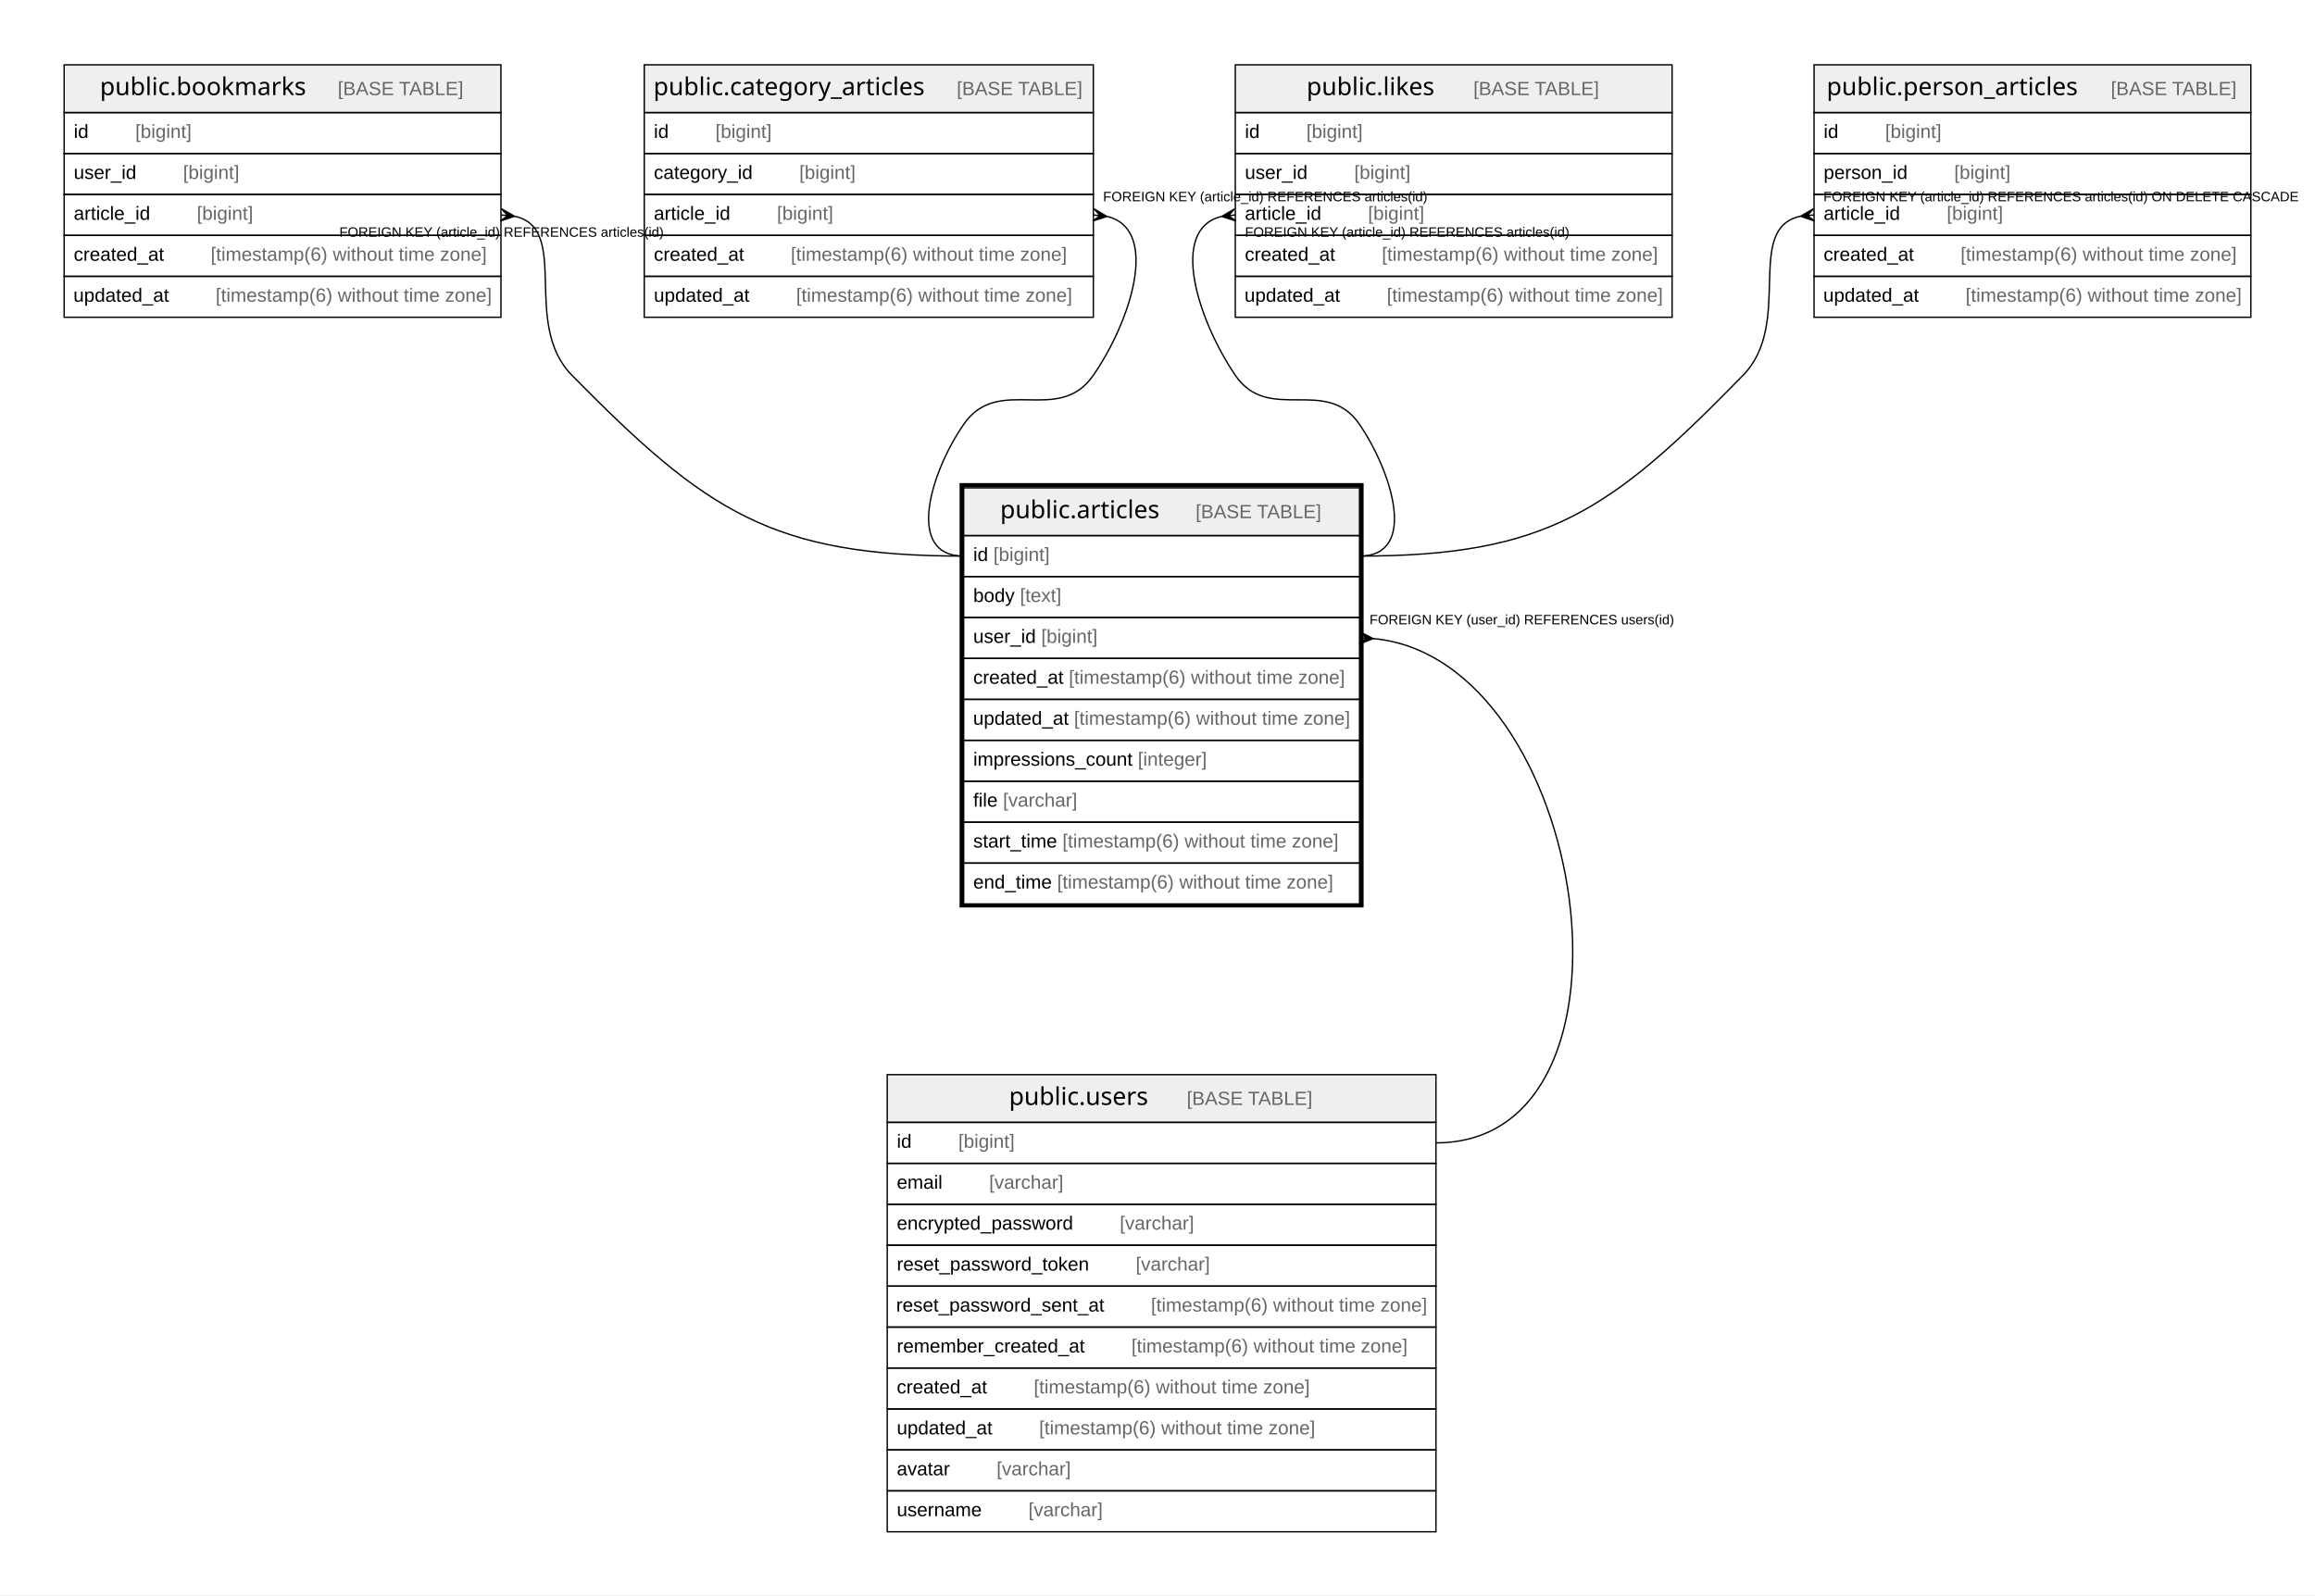
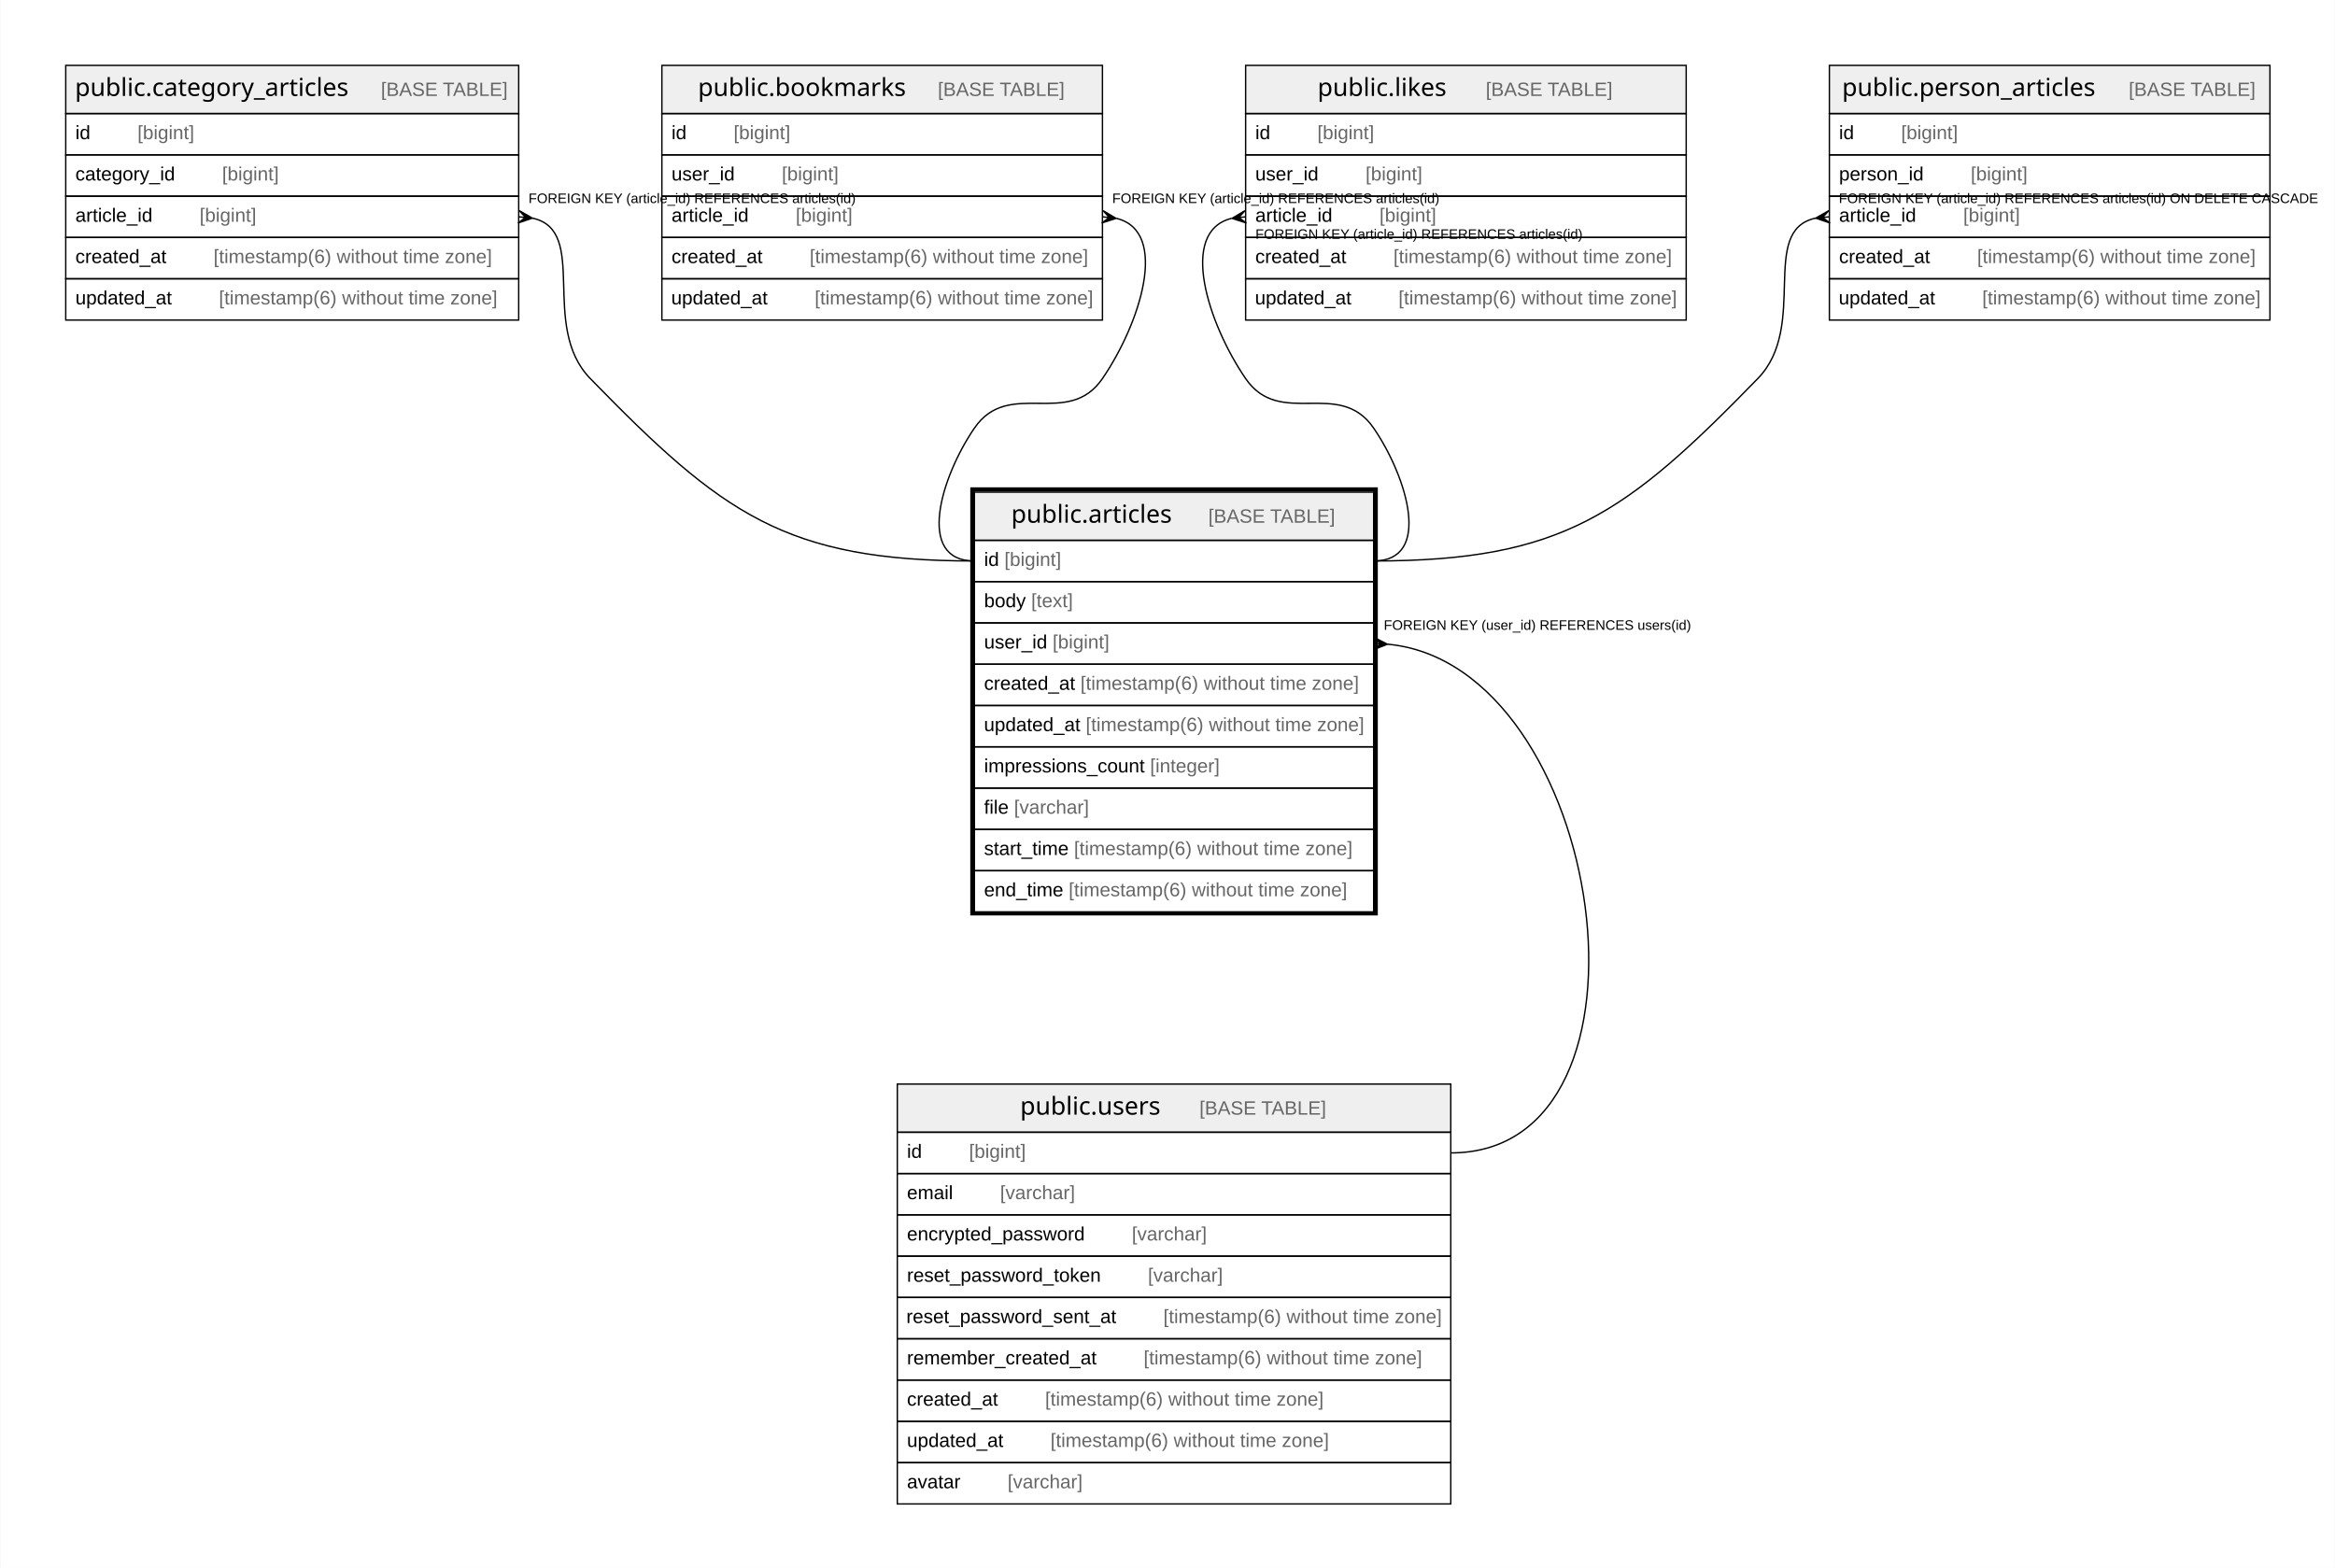
- <svg xmlns="http://www.w3.org/2000/svg" width="1696pt" height="1169pt" viewBox="0.00 0.00 1696.00 1169.00">
-   <g id="graph0" class="graph" transform="scale(1 1) rotate(0) translate(4 1165)">
-     <polygon fill="#ffffff" stroke="transparent" points="-4,4 -4,-1165 1692,-1165 1692,4 -4,4" />
+ <svg xmlns="http://www.w3.org/2000/svg" width="1696pt" height="1139pt" viewBox="0.00 0.00 1695.50 1139.00">
+   <g id="graph0" class="graph" transform="scale(1 1) rotate(0) translate(4 1135)">
+     <polygon fill="#ffffff" stroke="transparent" points="-4,4 -4,-1135 1691.5,-1135 1691.5,4 -4,4" />
    <g id="node1" class="node">
-       <polygon fill="#efefef" stroke="transparent" points="702,-772.5 702,-807.5 992,-807.5 992,-772.5 702,-772.5" />
-       <polygon fill="none" stroke="#000000" points="702,-772.5 702,-807.5 992,-807.5 992,-772.5 702,-772.5" />
-       <text text-anchor="start" x="728.714" y="-785.3" font-family="Arial Bold" font-size="18.00" fill="#000000">public.articles</text>
-       <text text-anchor="start" x="837.718" y="-785.3" font-family="Arial" font-size="14.00" fill="#000000">    </text>
-       <text text-anchor="start" x="871.923" y="-785.3" font-family="Arial" font-size="14.00" fill="#666666">[BASE TABLE]</text>
-       <polygon fill="none" stroke="#000000" points="702,-742.5 702,-772.5 992,-772.5 992,-742.5 702,-742.5" />
-       <text text-anchor="start" x="709" y="-753.9" font-family="Arial" font-size="14.00" fill="#000000">id </text>
-       <text text-anchor="start" x="723.78" y="-753.9" font-family="Arial" font-size="14.00" fill="#666666">[bigint]</text>
-       <polygon fill="none" stroke="#000000" points="702,-712.5 702,-742.5 992,-742.5 992,-712.5 702,-712.5" />
-       <text text-anchor="start" x="709" y="-723.9" font-family="Arial" font-size="14.00" fill="#000000">body </text>
-       <text text-anchor="start" x="743.238" y="-723.9" font-family="Arial" font-size="14.00" fill="#666666">[text]</text>
-       <polygon fill="none" stroke="#000000" points="702,-682.5 702,-712.5 992,-712.5 992,-682.5 702,-682.5" />
-       <text text-anchor="start" x="709" y="-693.9" font-family="Arial" font-size="14.00" fill="#000000">user_id </text>
-       <text text-anchor="start" x="758.788" y="-693.9" font-family="Arial" font-size="14.00" fill="#666666">[bigint]</text>
-       <polygon fill="none" stroke="#000000" points="702,-652.5 702,-682.5 992,-682.5 992,-652.5 702,-652.5" />
-       <text text-anchor="start" x="709" y="-663.9" font-family="Arial" font-size="14.00" fill="#000000">created_at </text>
-       <text text-anchor="start" x="779.028" y="-663.9" font-family="Arial" font-size="14.00" fill="#666666">[timestamp(6) without time zone]</text>
-       <polygon fill="none" stroke="#000000" points="702,-622.5 702,-652.5 992,-652.5 992,-622.5 702,-622.5" />
-       <text text-anchor="start" x="708.912" y="-633.9" font-family="Arial" font-size="14.00" fill="#000000">updated_at </text>
-       <text text-anchor="start" x="782.844" y="-633.9" font-family="Arial" font-size="14.00" fill="#666666">[timestamp(6) without time zone]</text>
-       <polygon fill="none" stroke="#000000" points="702,-592.5 702,-622.5 992,-622.5 992,-592.5 702,-592.5" />
-       <text text-anchor="start" x="709" y="-603.9" font-family="Arial" font-size="14.00" fill="#000000">impressions_count </text>
-       <text text-anchor="start" x="829.576" y="-603.9" font-family="Arial" font-size="14.00" fill="#666666">[integer]</text>
-       <polygon fill="none" stroke="#000000" points="702,-562.5 702,-592.5 992,-592.5 992,-562.5 702,-562.5" />
-       <text text-anchor="start" x="709" y="-573.9" font-family="Arial" font-size="14.00" fill="#000000">file </text>
-       <text text-anchor="start" x="730.777" y="-573.9" font-family="Arial" font-size="14.00" fill="#666666">[varchar]</text>
-       <polygon fill="none" stroke="#000000" points="702,-532.5 702,-562.5 992,-562.5 992,-532.5 702,-532.5" />
-       <text text-anchor="start" x="709" y="-543.9" font-family="Arial" font-size="14.00" fill="#000000">start_time </text>
-       <text text-anchor="start" x="774.338" y="-543.9" font-family="Arial" font-size="14.00" fill="#666666">[timestamp(6) without time zone]</text>
-       <polygon fill="none" stroke="#000000" points="702,-502.5 702,-532.5 992,-532.5 992,-502.5 702,-502.5" />
-       <text text-anchor="start" x="709" y="-513.9" font-family="Arial" font-size="14.00" fill="#000000">end_time </text>
-       <text text-anchor="start" x="770.461" y="-513.9" font-family="Arial" font-size="14.00" fill="#666666">[timestamp(6) without time zone]</text>
-       <polygon fill="none" stroke="#000000" stroke-width="3" points="700.5,-501.5 700.5,-809.5 993.5,-809.5 993.5,-501.5 700.5,-501.5" />
+       <polygon fill="#efefef" stroke="transparent" points="703.5,-742.5 703.5,-777.5 993.5,-777.5 993.5,-742.5 703.5,-742.5" />
+       <polygon fill="none" stroke="#000000" points="703.5,-742.5 703.5,-777.5 993.5,-777.5 993.5,-742.5 703.5,-742.5" />
+       <text text-anchor="start" x="730.214" y="-755.3" font-family="Arial Bold" font-size="18.00" fill="#000000">public.articles</text>
+       <text text-anchor="start" x="839.218" y="-755.3" font-family="Arial" font-size="14.00" fill="#000000">    </text>
+       <text text-anchor="start" x="873.423" y="-755.3" font-family="Arial" font-size="14.00" fill="#666666">[BASE TABLE]</text>
+       <polygon fill="none" stroke="#000000" points="703.5,-712.5 703.5,-742.5 993.5,-742.5 993.5,-712.5 703.5,-712.5" />
+       <text text-anchor="start" x="710.5" y="-723.9" font-family="Arial" font-size="14.00" fill="#000000">id </text>
+       <text text-anchor="start" x="725.28" y="-723.9" font-family="Arial" font-size="14.00" fill="#666666">[bigint]</text>
+       <polygon fill="none" stroke="#000000" points="703.5,-682.5 703.5,-712.5 993.5,-712.5 993.5,-682.5 703.5,-682.5" />
+       <text text-anchor="start" x="710.5" y="-693.9" font-family="Arial" font-size="14.00" fill="#000000">body </text>
+       <text text-anchor="start" x="744.738" y="-693.9" font-family="Arial" font-size="14.00" fill="#666666">[text]</text>
+       <polygon fill="none" stroke="#000000" points="703.5,-652.5 703.5,-682.5 993.5,-682.5 993.5,-652.5 703.5,-652.5" />
+       <text text-anchor="start" x="710.5" y="-663.9" font-family="Arial" font-size="14.00" fill="#000000">user_id </text>
+       <text text-anchor="start" x="760.288" y="-663.9" font-family="Arial" font-size="14.00" fill="#666666">[bigint]</text>
+       <polygon fill="none" stroke="#000000" points="703.5,-622.5 703.5,-652.5 993.5,-652.5 993.5,-622.5 703.5,-622.5" />
+       <text text-anchor="start" x="710.5" y="-633.9" font-family="Arial" font-size="14.00" fill="#000000">created_at </text>
+       <text text-anchor="start" x="780.528" y="-633.9" font-family="Arial" font-size="14.00" fill="#666666">[timestamp(6) without time zone]</text>
+       <polygon fill="none" stroke="#000000" points="703.5,-592.5 703.5,-622.5 993.5,-622.5 993.5,-592.5 703.5,-592.5" />
+       <text text-anchor="start" x="710.412" y="-603.9" font-family="Arial" font-size="14.00" fill="#000000">updated_at </text>
+       <text text-anchor="start" x="784.344" y="-603.9" font-family="Arial" font-size="14.00" fill="#666666">[timestamp(6) without time zone]</text>
+       <polygon fill="none" stroke="#000000" points="703.5,-562.5 703.5,-592.5 993.5,-592.5 993.5,-562.5 703.5,-562.5" />
+       <text text-anchor="start" x="710.5" y="-573.9" font-family="Arial" font-size="14.00" fill="#000000">impressions_count </text>
+       <text text-anchor="start" x="831.076" y="-573.9" font-family="Arial" font-size="14.00" fill="#666666">[integer]</text>
+       <polygon fill="none" stroke="#000000" points="703.5,-532.5 703.5,-562.5 993.5,-562.5 993.5,-532.5 703.5,-532.5" />
+       <text text-anchor="start" x="710.5" y="-543.9" font-family="Arial" font-size="14.00" fill="#000000">file </text>
+       <text text-anchor="start" x="732.277" y="-543.9" font-family="Arial" font-size="14.00" fill="#666666">[varchar]</text>
+       <polygon fill="none" stroke="#000000" points="703.5,-502.5 703.5,-532.5 993.5,-532.5 993.5,-502.5 703.5,-502.5" />
+       <text text-anchor="start" x="710.5" y="-513.9" font-family="Arial" font-size="14.00" fill="#000000">start_time </text>
+       <text text-anchor="start" x="775.838" y="-513.9" font-family="Arial" font-size="14.00" fill="#666666">[timestamp(6) without time zone]</text>
+       <polygon fill="none" stroke="#000000" points="703.5,-472.5 703.5,-502.5 993.5,-502.5 993.5,-472.5 703.5,-472.5" />
+       <text text-anchor="start" x="710.5" y="-483.9" font-family="Arial" font-size="14.00" fill="#000000">end_time </text>
+       <text text-anchor="start" x="771.961" y="-483.9" font-family="Arial" font-size="14.00" fill="#666666">[timestamp(6) without time zone]</text>
+       <polygon fill="none" stroke="#000000" stroke-width="3" points="702,-471.5 702,-779.5 995,-779.5 995,-471.5 702,-471.5" />
    </g>
    <g id="node6" class="node">
-       <polygon fill="#efefef" stroke="transparent" points="646,-342.5 646,-377.5 1048,-377.5 1048,-342.5 646,-342.5" />
-       <polygon fill="none" stroke="#000000" points="646,-342.5 646,-377.5 1048,-377.5 1048,-342.5 646,-342.5" />
-       <text text-anchor="start" x="735.209" y="-355.3" font-family="Arial Bold" font-size="18.00" fill="#000000">public.users</text>
-       <text text-anchor="start" x="831.223" y="-355.3" font-family="Arial" font-size="14.00" fill="#000000">    </text>
-       <text text-anchor="start" x="865.428" y="-355.3" font-family="Arial" font-size="14.00" fill="#666666">[BASE TABLE]</text>
-       <polygon fill="none" stroke="#000000" points="646,-312.5 646,-342.5 1048,-342.5 1048,-312.5 646,-312.5" />
-       <text text-anchor="start" x="653" y="-323.9" font-family="Arial" font-size="14.00" fill="#000000">id    </text>
-       <text text-anchor="start" x="698.094" y="-323.9" font-family="Arial" font-size="14.00" fill="#666666">[bigint]</text>
-       <polygon fill="none" stroke="#000000" points="646,-282.5 646,-312.5 1048,-312.5 1048,-282.5 646,-282.5" />
-       <text text-anchor="start" x="653" y="-293.9" font-family="Arial" font-size="14.00" fill="#000000">email    </text>
-       <text text-anchor="start" x="720.644" y="-293.9" font-family="Arial" font-size="14.00" fill="#666666">[varchar]</text>
-       <polygon fill="none" stroke="#000000" points="646,-252.5 646,-282.5 1048,-282.5 1048,-252.5 646,-252.5" />
-       <text text-anchor="start" x="653" y="-263.9" font-family="Arial" font-size="14.00" fill="#000000">encrypted_password    </text>
-       <text text-anchor="start" x="816.349" y="-263.9" font-family="Arial" font-size="14.00" fill="#666666">[varchar]</text>
-       <polygon fill="none" stroke="#000000" points="646,-222.5 646,-252.5 1048,-252.5 1048,-222.5 646,-222.5" />
-       <text text-anchor="start" x="653" y="-233.9" font-family="Arial" font-size="14.00" fill="#000000">reset_password_token    </text>
-       <text text-anchor="start" x="828.022" y="-233.9" font-family="Arial" font-size="14.00" fill="#666666">[varchar]</text>
-       <polygon fill="none" stroke="#000000" points="646,-192.5 646,-222.5 1048,-222.5 1048,-192.5 646,-192.5" />
-       <text text-anchor="start" x="652.53" y="-203.9" font-family="Arial" font-size="14.00" fill="#000000">reset_password_sent_at    </text>
-       <text text-anchor="start" x="839.226" y="-203.9" font-family="Arial" font-size="14.00" fill="#666666">[timestamp(6) without time zone]</text>
-       <polygon fill="none" stroke="#000000" points="646,-162.5 646,-192.5 1048,-192.5 1048,-162.5 646,-162.5" />
-       <text text-anchor="start" x="653" y="-173.9" font-family="Arial" font-size="14.00" fill="#000000">remember_created_at    </text>
-       <text text-anchor="start" x="824.898" y="-173.9" font-family="Arial" font-size="14.00" fill="#666666">[timestamp(6) without time zone]</text>
-       <polygon fill="none" stroke="#000000" points="646,-132.5 646,-162.5 1048,-162.5 1048,-132.5 646,-132.5" />
-       <text text-anchor="start" x="653" y="-143.9" font-family="Arial" font-size="14.00" fill="#000000">created_at    </text>
-       <text text-anchor="start" x="753.342" y="-143.9" font-family="Arial" font-size="14.00" fill="#666666">[timestamp(6) without time zone]</text>
-       <polygon fill="none" stroke="#000000" points="646,-102.5 646,-132.5 1048,-132.5 1048,-102.5 646,-102.5" />
-       <text text-anchor="start" x="653" y="-113.9" font-family="Arial" font-size="14.00" fill="#000000">updated_at    </text>
-       <text text-anchor="start" x="757.247" y="-113.9" font-family="Arial" font-size="14.00" fill="#666666">[timestamp(6) without time zone]</text>
-       <polygon fill="none" stroke="#000000" points="646,-72.5 646,-102.5 1048,-102.5 1048,-72.5 646,-72.5" />
-       <text text-anchor="start" x="653" y="-83.9" font-family="Arial" font-size="14.00" fill="#000000">avatar    </text>
-       <text text-anchor="start" x="726.104" y="-83.9" font-family="Arial" font-size="14.00" fill="#666666">[varchar]</text>
-       <polygon fill="none" stroke="#000000" points="646,-42.5 646,-72.5 1048,-72.5 1048,-42.5 646,-42.5" />
-       <text text-anchor="start" x="653" y="-53.9" font-family="Arial" font-size="14.00" fill="#000000">username    </text>
-       <text text-anchor="start" x="749.439" y="-53.9" font-family="Arial" font-size="14.00" fill="#666666">[varchar]</text>
+       <polygon fill="#efefef" stroke="transparent" points="647.5,-312.5 647.5,-347.5 1049.5,-347.5 1049.5,-312.5 647.5,-312.5" />
+       <polygon fill="none" stroke="#000000" points="647.5,-312.5 647.5,-347.5 1049.5,-347.5 1049.5,-312.5 647.5,-312.5" />
+       <text text-anchor="start" x="736.709" y="-325.3" font-family="Arial Bold" font-size="18.00" fill="#000000">public.users</text>
+       <text text-anchor="start" x="832.723" y="-325.3" font-family="Arial" font-size="14.00" fill="#000000">    </text>
+       <text text-anchor="start" x="866.928" y="-325.3" font-family="Arial" font-size="14.00" fill="#666666">[BASE TABLE]</text>
+       <polygon fill="none" stroke="#000000" points="647.5,-282.5 647.5,-312.5 1049.5,-312.5 1049.5,-282.5 647.5,-282.5" />
+       <text text-anchor="start" x="654.5" y="-293.9" font-family="Arial" font-size="14.00" fill="#000000">id    </text>
+       <text text-anchor="start" x="699.594" y="-293.9" font-family="Arial" font-size="14.00" fill="#666666">[bigint]</text>
+       <polygon fill="none" stroke="#000000" points="647.5,-252.5 647.5,-282.5 1049.5,-282.5 1049.5,-252.5 647.5,-252.5" />
+       <text text-anchor="start" x="654.5" y="-263.9" font-family="Arial" font-size="14.00" fill="#000000">email    </text>
+       <text text-anchor="start" x="722.144" y="-263.9" font-family="Arial" font-size="14.00" fill="#666666">[varchar]</text>
+       <polygon fill="none" stroke="#000000" points="647.5,-222.5 647.5,-252.5 1049.5,-252.5 1049.5,-222.5 647.5,-222.5" />
+       <text text-anchor="start" x="654.5" y="-233.9" font-family="Arial" font-size="14.00" fill="#000000">encrypted_password    </text>
+       <text text-anchor="start" x="817.849" y="-233.9" font-family="Arial" font-size="14.00" fill="#666666">[varchar]</text>
+       <polygon fill="none" stroke="#000000" points="647.5,-192.5 647.5,-222.5 1049.5,-222.5 1049.5,-192.5 647.5,-192.5" />
+       <text text-anchor="start" x="654.5" y="-203.9" font-family="Arial" font-size="14.00" fill="#000000">reset_password_token    </text>
+       <text text-anchor="start" x="829.522" y="-203.9" font-family="Arial" font-size="14.00" fill="#666666">[varchar]</text>
+       <polygon fill="none" stroke="#000000" points="647.5,-162.5 647.5,-192.5 1049.5,-192.5 1049.5,-162.5 647.5,-162.5" />
+       <text text-anchor="start" x="654.03" y="-173.9" font-family="Arial" font-size="14.00" fill="#000000">reset_password_sent_at    </text>
+       <text text-anchor="start" x="840.726" y="-173.9" font-family="Arial" font-size="14.00" fill="#666666">[timestamp(6) without time zone]</text>
+       <polygon fill="none" stroke="#000000" points="647.5,-132.5 647.5,-162.5 1049.5,-162.5 1049.5,-132.5 647.5,-132.5" />
+       <text text-anchor="start" x="654.5" y="-143.9" font-family="Arial" font-size="14.00" fill="#000000">remember_created_at    </text>
+       <text text-anchor="start" x="826.398" y="-143.9" font-family="Arial" font-size="14.00" fill="#666666">[timestamp(6) without time zone]</text>
+       <polygon fill="none" stroke="#000000" points="647.5,-102.5 647.5,-132.5 1049.5,-132.5 1049.5,-102.5 647.5,-102.5" />
+       <text text-anchor="start" x="654.5" y="-113.9" font-family="Arial" font-size="14.00" fill="#000000">created_at    </text>
+       <text text-anchor="start" x="754.842" y="-113.9" font-family="Arial" font-size="14.00" fill="#666666">[timestamp(6) without time zone]</text>
+       <polygon fill="none" stroke="#000000" points="647.5,-72.5 647.5,-102.5 1049.5,-102.5 1049.5,-72.5 647.5,-72.5" />
+       <text text-anchor="start" x="654.5" y="-83.9" font-family="Arial" font-size="14.00" fill="#000000">updated_at    </text>
+       <text text-anchor="start" x="758.747" y="-83.9" font-family="Arial" font-size="14.00" fill="#666666">[timestamp(6) without time zone]</text>
+       <polygon fill="none" stroke="#000000" points="647.5,-42.5 647.5,-72.5 1049.5,-72.5 1049.5,-42.5 647.5,-42.5" />
+       <text text-anchor="start" x="654.5" y="-53.9" font-family="Arial" font-size="14.00" fill="#000000">avatar    </text>
+       <text text-anchor="start" x="727.604" y="-53.9" font-family="Arial" font-size="14.00" fill="#666666">[varchar]</text>
    </g>
    <g id="edge5" class="edge">
-       <path fill="none" stroke="#000000" d="M1002.092,-697.039C1160.521,-682.48 1210.907,-327.5 1048,-327.5" />
-       <polygon fill="#000000" stroke="#000000" points="1001.99,-697.044 991.795,-693.005 996.995,-697.272 992,-697.5 992,-697.5 992,-697.5 996.995,-697.272 992.205,-701.995 1001.99,-697.044 1001.99,-697.044" />
-       <text text-anchor="start" x="999.335" y="-707.5" font-family="Arial" font-size="10.00" fill="#000000">FOREIGN KEY (user_id) REFERENCES users(id)</text>
+       <path fill="none" stroke="#000000" d="M1003.592,-667.039C1162.021,-652.48 1212.407,-297.5 1049.5,-297.5" />
+       <polygon fill="#000000" stroke="#000000" points="1003.49,-667.044 993.295,-663.005 998.495,-667.272 993.5,-667.5 993.5,-667.5 993.5,-667.5 998.495,-667.272 993.705,-671.995 1003.49,-667.044 1003.49,-667.044" />
+       <text text-anchor="start" x="1000.835" y="-677.5" font-family="Arial" font-size="10.00" fill="#000000">FOREIGN KEY (user_id) REFERENCES users(id)</text>
    </g>
    <g id="node2" class="node">
-       <polygon fill="#efefef" stroke="transparent" points="43,-1082.5 43,-1117.5 363,-1117.5 363,-1082.5 43,-1082.5" />
-       <polygon fill="none" stroke="#000000" points="43,-1082.5 43,-1117.5 363,-1117.5 363,-1082.5 43,-1082.5" />
-       <text text-anchor="start" x="69.207" y="-1095.3" font-family="Arial Bold" font-size="18.00" fill="#000000">public.bookmarks</text>
-       <text text-anchor="start" x="209.225" y="-1095.3" font-family="Arial" font-size="14.00" fill="#000000">    </text>
-       <text text-anchor="start" x="243.43" y="-1095.3" font-family="Arial" font-size="14.00" fill="#666666">[BASE TABLE]</text>
-       <polygon fill="none" stroke="#000000" points="43,-1052.5 43,-1082.5 363,-1082.5 363,-1052.5 43,-1052.5" />
-       <text text-anchor="start" x="50" y="-1063.9" font-family="Arial" font-size="14.00" fill="#000000">id    </text>
-       <text text-anchor="start" x="95.094" y="-1063.9" font-family="Arial" font-size="14.00" fill="#666666">[bigint]</text>
-       <polygon fill="none" stroke="#000000" points="43,-1022.5 43,-1052.5 363,-1052.5 363,-1022.5 43,-1022.5" />
-       <text text-anchor="start" x="50" y="-1033.9" font-family="Arial" font-size="14.00" fill="#000000">user_id    </text>
-       <text text-anchor="start" x="130.102" y="-1033.9" font-family="Arial" font-size="14.00" fill="#666666">[bigint]</text>
-       <polygon fill="none" stroke="#000000" points="43,-992.5 43,-1022.5 363,-1022.5 363,-992.5 43,-992.5" />
-       <text text-anchor="start" x="50" y="-1003.9" font-family="Arial" font-size="14.00" fill="#000000">article_id    </text>
-       <text text-anchor="start" x="140.206" y="-1003.9" font-family="Arial" font-size="14.00" fill="#666666">[bigint]</text>
-       <polygon fill="none" stroke="#000000" points="43,-962.5 43,-992.5 363,-992.5 363,-962.5 43,-962.5" />
-       <text text-anchor="start" x="50" y="-973.9" font-family="Arial" font-size="14.00" fill="#000000">created_at    </text>
-       <text text-anchor="start" x="150.342" y="-973.9" font-family="Arial" font-size="14.00" fill="#666666">[timestamp(6) without time zone]</text>
-       <polygon fill="none" stroke="#000000" points="43,-932.5 43,-962.5 363,-962.5 363,-932.5 43,-932.5" />
-       <text text-anchor="start" x="49.755" y="-943.9" font-family="Arial" font-size="14.00" fill="#000000">updated_at    </text>
-       <text text-anchor="start" x="154.001" y="-943.9" font-family="Arial" font-size="14.00" fill="#666666">[timestamp(6) without time zone]</text>
+       <polygon fill="#efefef" stroke="transparent" points="43.5,-1052.5 43.5,-1087.5 372.5,-1087.5 372.5,-1052.5 43.5,-1052.5" />
+       <polygon fill="none" stroke="#000000" points="43.5,-1052.5 43.5,-1087.5 372.5,-1087.5 372.5,-1052.5 43.5,-1052.5" />
+       <text text-anchor="start" x="50.201" y="-1065.3" font-family="Arial Bold" font-size="18.00" fill="#000000">public.category_articles</text>
+       <text text-anchor="start" x="238.231" y="-1065.3" font-family="Arial" font-size="14.00" fill="#000000">    </text>
+       <text text-anchor="start" x="272.436" y="-1065.3" font-family="Arial" font-size="14.00" fill="#666666">[BASE TABLE]</text>
+       <polygon fill="none" stroke="#000000" points="43.5,-1022.5 43.5,-1052.5 372.5,-1052.5 372.5,-1022.5 43.5,-1022.5" />
+       <text text-anchor="start" x="50.5" y="-1033.9" font-family="Arial" font-size="14.00" fill="#000000">id    </text>
+       <text text-anchor="start" x="95.594" y="-1033.9" font-family="Arial" font-size="14.00" fill="#666666">[bigint]</text>
+       <polygon fill="none" stroke="#000000" points="43.5,-992.5 43.5,-1022.5 372.5,-1022.5 372.5,-992.5 43.5,-992.5" />
+       <text text-anchor="start" x="50.5" y="-1003.9" font-family="Arial" font-size="14.00" fill="#000000">category_id    </text>
+       <text text-anchor="start" x="157.058" y="-1003.9" font-family="Arial" font-size="14.00" fill="#666666">[bigint]</text>
+       <polygon fill="none" stroke="#000000" points="43.5,-962.5 43.5,-992.5 372.5,-992.5 372.5,-962.5 43.5,-962.5" />
+       <text text-anchor="start" x="50.5" y="-973.9" font-family="Arial" font-size="14.00" fill="#000000">article_id    </text>
+       <text text-anchor="start" x="140.706" y="-973.9" font-family="Arial" font-size="14.00" fill="#666666">[bigint]</text>
+       <polygon fill="none" stroke="#000000" points="43.5,-932.5 43.5,-962.5 372.5,-962.5 372.5,-932.5 43.5,-932.5" />
+       <text text-anchor="start" x="50.5" y="-943.9" font-family="Arial" font-size="14.00" fill="#000000">created_at    </text>
+       <text text-anchor="start" x="150.842" y="-943.9" font-family="Arial" font-size="14.00" fill="#666666">[timestamp(6) without time zone]</text>
+       <polygon fill="none" stroke="#000000" points="43.5,-902.5 43.5,-932.5 372.5,-932.5 372.5,-902.5 43.5,-902.5" />
+       <text text-anchor="start" x="50.5" y="-913.9" font-family="Arial" font-size="14.00" fill="#000000">updated_at    </text>
+       <text text-anchor="start" x="154.747" y="-913.9" font-family="Arial" font-size="14.00" fill="#666666">[timestamp(6) without time zone]</text>
    </g>
    <g id="edge1" class="edge">
-       <path fill="none" stroke="#000000" d="M373.079,-1006.517C414.485,-997.459 377.601,-927.998 415,-890 513.552,-789.871 561.507,-757.5 702,-757.5" />
-       <polygon fill="#000000" stroke="#000000" points="372.953,-1006.529 362.563,-1003.021 367.976,-1007.015 363,-1007.5 363,-1007.5 363,-1007.5 367.976,-1007.015 363.437,-1011.979 372.953,-1006.529 372.953,-1006.529" />
-       <text text-anchor="start" x="244.618" y="-991.5" font-family="Arial" font-size="10.00" fill="#000000">FOREIGN KEY (article_id) REFERENCES articles(id)</text>
+       <path fill="none" stroke="#000000" d="M382.582,-976.52C424.012,-967.486 387.308,-898.2 424.5,-860 520.261,-761.645 566.227,-727.5 703.5,-727.5" />
+       <polygon fill="#000000" stroke="#000000" points="382.453,-976.532 372.065,-973.021 377.476,-977.016 372.5,-977.5 372.5,-977.5 372.5,-977.5 377.476,-977.016 372.935,-981.979 382.453,-976.532 382.453,-976.532" />
+       <text text-anchor="start" x="379.618" y="-987.5" font-family="Arial" font-size="10.00" fill="#000000">FOREIGN KEY (article_id) REFERENCES articles(id)</text>
    </g>
    <g id="node3" class="node">
-       <polygon fill="#efefef" stroke="transparent" points="468,-1082.5 468,-1117.5 797,-1117.5 797,-1082.5 468,-1082.5" />
-       <polygon fill="none" stroke="#000000" points="468,-1082.5 468,-1117.5 797,-1117.5 797,-1082.5 468,-1082.5" />
-       <text text-anchor="start" x="474.701" y="-1095.3" font-family="Arial Bold" font-size="18.00" fill="#000000">public.category_articles</text>
-       <text text-anchor="start" x="662.731" y="-1095.3" font-family="Arial" font-size="14.00" fill="#000000">    </text>
-       <text text-anchor="start" x="696.936" y="-1095.3" font-family="Arial" font-size="14.00" fill="#666666">[BASE TABLE]</text>
-       <polygon fill="none" stroke="#000000" points="468,-1052.5 468,-1082.5 797,-1082.5 797,-1052.5 468,-1052.5" />
-       <text text-anchor="start" x="475" y="-1063.9" font-family="Arial" font-size="14.00" fill="#000000">id    </text>
-       <text text-anchor="start" x="520.094" y="-1063.9" font-family="Arial" font-size="14.00" fill="#666666">[bigint]</text>
-       <polygon fill="none" stroke="#000000" points="468,-1022.5 468,-1052.5 797,-1052.5 797,-1022.5 468,-1022.5" />
-       <text text-anchor="start" x="475" y="-1033.9" font-family="Arial" font-size="14.00" fill="#000000">category_id    </text>
-       <text text-anchor="start" x="581.558" y="-1033.9" font-family="Arial" font-size="14.00" fill="#666666">[bigint]</text>
-       <polygon fill="none" stroke="#000000" points="468,-992.5 468,-1022.5 797,-1022.5 797,-992.5 468,-992.5" />
-       <text text-anchor="start" x="475" y="-1003.9" font-family="Arial" font-size="14.00" fill="#000000">article_id    </text>
-       <text text-anchor="start" x="565.206" y="-1003.9" font-family="Arial" font-size="14.00" fill="#666666">[bigint]</text>
-       <polygon fill="none" stroke="#000000" points="468,-962.5 468,-992.5 797,-992.5 797,-962.5 468,-962.5" />
-       <text text-anchor="start" x="475" y="-973.9" font-family="Arial" font-size="14.00" fill="#000000">created_at    </text>
-       <text text-anchor="start" x="575.342" y="-973.9" font-family="Arial" font-size="14.00" fill="#666666">[timestamp(6) without time zone]</text>
-       <polygon fill="none" stroke="#000000" points="468,-932.5 468,-962.5 797,-962.5 797,-932.5 468,-932.5" />
-       <text text-anchor="start" x="475" y="-943.9" font-family="Arial" font-size="14.00" fill="#000000">updated_at    </text>
-       <text text-anchor="start" x="579.247" y="-943.9" font-family="Arial" font-size="14.00" fill="#666666">[timestamp(6) without time zone]</text>
+       <polygon fill="#efefef" stroke="transparent" points="476.5,-1052.5 476.5,-1087.5 796.5,-1087.5 796.5,-1052.5 476.5,-1052.5" />
+       <polygon fill="none" stroke="#000000" points="476.5,-1052.5 476.5,-1087.5 796.5,-1087.5 796.5,-1052.5 476.5,-1052.5" />
+       <text text-anchor="start" x="502.707" y="-1065.3" font-family="Arial Bold" font-size="18.00" fill="#000000">public.bookmarks</text>
+       <text text-anchor="start" x="642.725" y="-1065.3" font-family="Arial" font-size="14.00" fill="#000000">    </text>
+       <text text-anchor="start" x="676.93" y="-1065.3" font-family="Arial" font-size="14.00" fill="#666666">[BASE TABLE]</text>
+       <polygon fill="none" stroke="#000000" points="476.5,-1022.5 476.5,-1052.5 796.5,-1052.5 796.5,-1022.5 476.5,-1022.5" />
+       <text text-anchor="start" x="483.5" y="-1033.9" font-family="Arial" font-size="14.00" fill="#000000">id    </text>
+       <text text-anchor="start" x="528.594" y="-1033.9" font-family="Arial" font-size="14.00" fill="#666666">[bigint]</text>
+       <polygon fill="none" stroke="#000000" points="476.5,-992.5 476.5,-1022.5 796.5,-1022.5 796.5,-992.5 476.5,-992.5" />
+       <text text-anchor="start" x="483.5" y="-1003.9" font-family="Arial" font-size="14.00" fill="#000000">user_id    </text>
+       <text text-anchor="start" x="563.602" y="-1003.9" font-family="Arial" font-size="14.00" fill="#666666">[bigint]</text>
+       <polygon fill="none" stroke="#000000" points="476.5,-962.5 476.5,-992.5 796.5,-992.5 796.5,-962.5 476.5,-962.5" />
+       <text text-anchor="start" x="483.5" y="-973.9" font-family="Arial" font-size="14.00" fill="#000000">article_id    </text>
+       <text text-anchor="start" x="573.706" y="-973.9" font-family="Arial" font-size="14.00" fill="#666666">[bigint]</text>
+       <polygon fill="none" stroke="#000000" points="476.5,-932.5 476.5,-962.5 796.5,-962.5 796.5,-932.5 476.5,-932.5" />
+       <text text-anchor="start" x="483.5" y="-943.9" font-family="Arial" font-size="14.00" fill="#000000">created_at    </text>
+       <text text-anchor="start" x="583.842" y="-943.9" font-family="Arial" font-size="14.00" fill="#666666">[timestamp(6) without time zone]</text>
+       <polygon fill="none" stroke="#000000" points="476.5,-902.5 476.5,-932.5 796.5,-932.5 796.5,-902.5 476.5,-902.5" />
+       <text text-anchor="start" x="483.255" y="-913.9" font-family="Arial" font-size="14.00" fill="#000000">updated_at    </text>
+       <text text-anchor="start" x="587.501" y="-913.9" font-family="Arial" font-size="14.00" fill="#666666">[timestamp(6) without time zone]</text>
    </g>
    <g id="edge2" class="edge">
-       <path fill="none" stroke="#000000" d="M807.42,-1006.312C845.836,-996.611 824.469,-929.785 797,-890 771.346,-852.844 727.654,-891.156 702,-854 677.632,-818.706 659.111,-757.5 702,-757.5" />
-       <polygon fill="#000000" stroke="#000000" points="806.936,-1006.367 796.49,-1003.029 801.968,-1006.933 797,-1007.5 797,-1007.5 797,-1007.5 801.968,-1006.933 797.51,-1011.971 806.936,-1006.367 806.936,-1006.367" />
-       <text text-anchor="start" x="804.117" y="-1017.5" font-family="Arial" font-size="10.00" fill="#000000">FOREIGN KEY (article_id) REFERENCES articles(id)</text>
+       <path fill="none" stroke="#000000" d="M806.917,-976.313C845.315,-966.626 823.828,-899.882 796.5,-860 771.447,-823.438 728.553,-860.562 703.5,-824 679.257,-788.62 660.611,-727.5 703.5,-727.5" />
+       <polygon fill="#000000" stroke="#000000" points="806.436,-976.368 795.991,-973.029 801.468,-976.934 796.5,-977.5 796.5,-977.5 796.5,-977.5 801.468,-976.934 797.009,-981.971 806.436,-976.368 806.436,-976.368" />
+       <text text-anchor="start" x="803.617" y="-987.5" font-family="Arial" font-size="10.00" fill="#000000">FOREIGN KEY (article_id) REFERENCES articles(id)</text>
    </g>
    <g id="node4" class="node">
-       <polygon fill="#efefef" stroke="transparent" points="901,-1082.5 901,-1117.5 1221,-1117.5 1221,-1082.5 901,-1082.5" />
-       <polygon fill="none" stroke="#000000" points="901,-1082.5 901,-1117.5 1221,-1117.5 1221,-1082.5 901,-1082.5" />
-       <text text-anchor="start" x="953.214" y="-1095.3" font-family="Arial Bold" font-size="18.00" fill="#000000">public.likes</text>
-       <text text-anchor="start" x="1041.218" y="-1095.3" font-family="Arial" font-size="14.00" fill="#000000">    </text>
-       <text text-anchor="start" x="1075.423" y="-1095.3" font-family="Arial" font-size="14.00" fill="#666666">[BASE TABLE]</text>
-       <polygon fill="none" stroke="#000000" points="901,-1052.5 901,-1082.5 1221,-1082.5 1221,-1052.5 901,-1052.5" />
-       <text text-anchor="start" x="908" y="-1063.9" font-family="Arial" font-size="14.00" fill="#000000">id    </text>
-       <text text-anchor="start" x="953.094" y="-1063.9" font-family="Arial" font-size="14.00" fill="#666666">[bigint]</text>
-       <polygon fill="none" stroke="#000000" points="901,-1022.5 901,-1052.5 1221,-1052.5 1221,-1022.5 901,-1022.5" />
-       <text text-anchor="start" x="908" y="-1033.9" font-family="Arial" font-size="14.00" fill="#000000">user_id    </text>
-       <text text-anchor="start" x="988.102" y="-1033.9" font-family="Arial" font-size="14.00" fill="#666666">[bigint]</text>
-       <polygon fill="none" stroke="#000000" points="901,-992.5 901,-1022.5 1221,-1022.5 1221,-992.5 901,-992.5" />
-       <text text-anchor="start" x="908" y="-1003.9" font-family="Arial" font-size="14.00" fill="#000000">article_id    </text>
-       <text text-anchor="start" x="998.206" y="-1003.9" font-family="Arial" font-size="14.00" fill="#666666">[bigint]</text>
-       <polygon fill="none" stroke="#000000" points="901,-962.5 901,-992.5 1221,-992.5 1221,-962.5 901,-962.5" />
-       <text text-anchor="start" x="908" y="-973.9" font-family="Arial" font-size="14.00" fill="#000000">created_at    </text>
-       <text text-anchor="start" x="1008.342" y="-973.9" font-family="Arial" font-size="14.00" fill="#666666">[timestamp(6) without time zone]</text>
-       <polygon fill="none" stroke="#000000" points="901,-932.5 901,-962.5 1221,-962.5 1221,-932.5 901,-932.5" />
-       <text text-anchor="start" x="907.755" y="-943.9" font-family="Arial" font-size="14.00" fill="#000000">updated_at    </text>
-       <text text-anchor="start" x="1012.001" y="-943.9" font-family="Arial" font-size="14.00" fill="#666666">[timestamp(6) without time zone]</text>
+       <polygon fill="#efefef" stroke="transparent" points="900.5,-1052.5 900.5,-1087.5 1220.5,-1087.5 1220.5,-1052.5 900.5,-1052.5" />
+       <polygon fill="none" stroke="#000000" points="900.5,-1052.5 900.5,-1087.5 1220.5,-1087.5 1220.5,-1052.5 900.5,-1052.5" />
+       <text text-anchor="start" x="952.714" y="-1065.3" font-family="Arial Bold" font-size="18.00" fill="#000000">public.likes</text>
+       <text text-anchor="start" x="1040.718" y="-1065.3" font-family="Arial" font-size="14.00" fill="#000000">    </text>
+       <text text-anchor="start" x="1074.923" y="-1065.3" font-family="Arial" font-size="14.00" fill="#666666">[BASE TABLE]</text>
+       <polygon fill="none" stroke="#000000" points="900.5,-1022.5 900.5,-1052.5 1220.5,-1052.5 1220.5,-1022.5 900.5,-1022.5" />
+       <text text-anchor="start" x="907.5" y="-1033.9" font-family="Arial" font-size="14.00" fill="#000000">id    </text>
+       <text text-anchor="start" x="952.594" y="-1033.9" font-family="Arial" font-size="14.00" fill="#666666">[bigint]</text>
+       <polygon fill="none" stroke="#000000" points="900.5,-992.5 900.5,-1022.5 1220.5,-1022.5 1220.5,-992.5 900.5,-992.5" />
+       <text text-anchor="start" x="907.5" y="-1003.9" font-family="Arial" font-size="14.00" fill="#000000">user_id    </text>
+       <text text-anchor="start" x="987.602" y="-1003.9" font-family="Arial" font-size="14.00" fill="#666666">[bigint]</text>
+       <polygon fill="none" stroke="#000000" points="900.5,-962.5 900.5,-992.5 1220.5,-992.5 1220.5,-962.5 900.5,-962.5" />
+       <text text-anchor="start" x="907.5" y="-973.9" font-family="Arial" font-size="14.00" fill="#000000">article_id    </text>
+       <text text-anchor="start" x="997.706" y="-973.9" font-family="Arial" font-size="14.00" fill="#666666">[bigint]</text>
+       <polygon fill="none" stroke="#000000" points="900.5,-932.5 900.5,-962.5 1220.5,-962.5 1220.5,-932.5 900.5,-932.5" />
+       <text text-anchor="start" x="907.5" y="-943.9" font-family="Arial" font-size="14.00" fill="#000000">created_at    </text>
+       <text text-anchor="start" x="1007.842" y="-943.9" font-family="Arial" font-size="14.00" fill="#666666">[timestamp(6) without time zone]</text>
+       <polygon fill="none" stroke="#000000" points="900.5,-902.5 900.5,-932.5 1220.5,-932.5 1220.5,-902.5 900.5,-902.5" />
+       <text text-anchor="start" x="907.255" y="-913.9" font-family="Arial" font-size="14.00" fill="#000000">updated_at    </text>
+       <text text-anchor="start" x="1011.501" y="-913.9" font-family="Arial" font-size="14.00" fill="#666666">[timestamp(6) without time zone]</text>
    </g>
    <g id="edge3" class="edge">
-       <path fill="none" stroke="#000000" d="M890.585,-1006.315C852.207,-996.641 873.82,-929.982 901,-890 925.452,-854.03 967.548,-889.97 992,-854 1016.112,-818.531 1034.889,-757.5 992,-757.5" />
-       <polygon fill="#000000" stroke="#000000" points="891.064,-1006.37 900.491,-1011.971 896.032,-1006.935 901,-1007.5 901,-1007.5 901,-1007.5 896.032,-1006.935 901.509,-1003.029 891.064,-1006.37 891.064,-1006.37" />
-       <text text-anchor="start" x="908.117" y="-991.5" font-family="Arial" font-size="10.00" fill="#000000">FOREIGN KEY (article_id) REFERENCES articles(id)</text>
+       <path fill="none" stroke="#000000" d="M890.083,-976.313C851.685,-966.626 873.172,-899.882 900.5,-860 925.553,-823.438 968.447,-860.562 993.5,-824 1017.743,-788.62 1036.389,-727.5 993.5,-727.5" />
+       <polygon fill="#000000" stroke="#000000" points="890.564,-976.368 899.991,-981.971 895.532,-976.934 900.5,-977.5 900.5,-977.5 900.5,-977.5 895.532,-976.934 901.009,-973.029 890.564,-976.368 890.564,-976.368" />
+       <text text-anchor="start" x="907.617" y="-961.5" font-family="Arial" font-size="10.00" fill="#000000">FOREIGN KEY (article_id) REFERENCES articles(id)</text>
    </g>
    <g id="node5" class="node">
-       <polygon fill="#efefef" stroke="transparent" points="1325,-1082.5 1325,-1117.5 1645,-1117.5 1645,-1082.5 1325,-1082.5" />
-       <polygon fill="none" stroke="#000000" points="1325,-1082.5 1325,-1117.5 1645,-1117.5 1645,-1082.5 1325,-1082.5" />
-       <text text-anchor="start" x="1334.202" y="-1095.3" font-family="Arial Bold" font-size="18.00" fill="#000000">public.person_articles</text>
-       <text text-anchor="start" x="1508.23" y="-1095.3" font-family="Arial" font-size="14.00" fill="#000000">    </text>
-       <text text-anchor="start" x="1542.435" y="-1095.3" font-family="Arial" font-size="14.00" fill="#666666">[BASE TABLE]</text>
-       <polygon fill="none" stroke="#000000" points="1325,-1052.5 1325,-1082.5 1645,-1082.5 1645,-1052.5 1325,-1052.5" />
-       <text text-anchor="start" x="1332" y="-1063.9" font-family="Arial" font-size="14.00" fill="#000000">id    </text>
-       <text text-anchor="start" x="1377.094" y="-1063.9" font-family="Arial" font-size="14.00" fill="#666666">[bigint]</text>
-       <polygon fill="none" stroke="#000000" points="1325,-1022.5 1325,-1052.5 1645,-1052.5 1645,-1022.5 1325,-1022.5" />
-       <text text-anchor="start" x="1332" y="-1033.9" font-family="Arial" font-size="14.00" fill="#000000">person_id    </text>
-       <text text-anchor="start" x="1427.668" y="-1033.9" font-family="Arial" font-size="14.00" fill="#666666">[bigint]</text>
-       <polygon fill="none" stroke="#000000" points="1325,-992.5 1325,-1022.5 1645,-1022.5 1645,-992.5 1325,-992.5" />
-       <text text-anchor="start" x="1332" y="-1003.9" font-family="Arial" font-size="14.00" fill="#000000">article_id    </text>
-       <text text-anchor="start" x="1422.206" y="-1003.9" font-family="Arial" font-size="14.00" fill="#666666">[bigint]</text>
-       <polygon fill="none" stroke="#000000" points="1325,-962.5 1325,-992.5 1645,-992.5 1645,-962.5 1325,-962.5" />
-       <text text-anchor="start" x="1332" y="-973.9" font-family="Arial" font-size="14.00" fill="#000000">created_at    </text>
-       <text text-anchor="start" x="1432.342" y="-973.9" font-family="Arial" font-size="14.00" fill="#666666">[timestamp(6) without time zone]</text>
-       <polygon fill="none" stroke="#000000" points="1325,-932.5 1325,-962.5 1645,-962.5 1645,-932.5 1325,-932.5" />
-       <text text-anchor="start" x="1331.755" y="-943.9" font-family="Arial" font-size="14.00" fill="#000000">updated_at    </text>
-       <text text-anchor="start" x="1436.001" y="-943.9" font-family="Arial" font-size="14.00" fill="#666666">[timestamp(6) without time zone]</text>
+       <polygon fill="#efefef" stroke="transparent" points="1324.5,-1052.5 1324.5,-1087.5 1644.5,-1087.5 1644.5,-1052.5 1324.5,-1052.5" />
+       <polygon fill="none" stroke="#000000" points="1324.5,-1052.5 1324.5,-1087.5 1644.5,-1087.5 1644.5,-1052.5 1324.5,-1052.5" />
+       <text text-anchor="start" x="1333.702" y="-1065.3" font-family="Arial Bold" font-size="18.00" fill="#000000">public.person_articles</text>
+       <text text-anchor="start" x="1507.73" y="-1065.3" font-family="Arial" font-size="14.00" fill="#000000">    </text>
+       <text text-anchor="start" x="1541.935" y="-1065.3" font-family="Arial" font-size="14.00" fill="#666666">[BASE TABLE]</text>
+       <polygon fill="none" stroke="#000000" points="1324.5,-1022.5 1324.5,-1052.5 1644.5,-1052.5 1644.5,-1022.5 1324.5,-1022.5" />
+       <text text-anchor="start" x="1331.5" y="-1033.9" font-family="Arial" font-size="14.00" fill="#000000">id    </text>
+       <text text-anchor="start" x="1376.594" y="-1033.9" font-family="Arial" font-size="14.00" fill="#666666">[bigint]</text>
+       <polygon fill="none" stroke="#000000" points="1324.5,-992.5 1324.5,-1022.5 1644.5,-1022.5 1644.5,-992.5 1324.5,-992.5" />
+       <text text-anchor="start" x="1331.5" y="-1003.9" font-family="Arial" font-size="14.00" fill="#000000">person_id    </text>
+       <text text-anchor="start" x="1427.168" y="-1003.9" font-family="Arial" font-size="14.00" fill="#666666">[bigint]</text>
+       <polygon fill="none" stroke="#000000" points="1324.5,-962.5 1324.5,-992.5 1644.5,-992.5 1644.5,-962.5 1324.5,-962.5" />
+       <text text-anchor="start" x="1331.5" y="-973.9" font-family="Arial" font-size="14.00" fill="#000000">article_id    </text>
+       <text text-anchor="start" x="1421.706" y="-973.9" font-family="Arial" font-size="14.00" fill="#666666">[bigint]</text>
+       <polygon fill="none" stroke="#000000" points="1324.5,-932.5 1324.5,-962.5 1644.5,-962.5 1644.5,-932.5 1324.5,-932.5" />
+       <text text-anchor="start" x="1331.5" y="-943.9" font-family="Arial" font-size="14.00" fill="#000000">created_at    </text>
+       <text text-anchor="start" x="1431.842" y="-943.9" font-family="Arial" font-size="14.00" fill="#666666">[timestamp(6) without time zone]</text>
+       <polygon fill="none" stroke="#000000" points="1324.5,-902.5 1324.5,-932.5 1644.5,-932.5 1644.5,-902.5 1324.5,-902.5" />
+       <text text-anchor="start" x="1331.255" y="-913.9" font-family="Arial" font-size="14.00" fill="#000000">updated_at    </text>
+       <text text-anchor="start" x="1435.501" y="-913.9" font-family="Arial" font-size="14.00" fill="#666666">[timestamp(6) without time zone]</text>
    </g>
    <g id="edge4" class="edge">
-       <path fill="none" stroke="#000000" d="M1314.919,-1006.519C1273.495,-997.479 1310.245,-928.149 1273,-890 1176.542,-791.202 1130.077,-757.5 992,-757.5" />
-       <polygon fill="#000000" stroke="#000000" points="1315.047,-1006.531 1324.564,-1011.979 1320.024,-1007.016 1325,-1007.5 1325,-1007.5 1325,-1007.5 1320.024,-1007.016 1325.436,-1003.021 1315.047,-1006.531 1315.047,-1006.531" />
-       <text text-anchor="start" x="1331.836" y="-1017.5" font-family="Arial" font-size="10.00" fill="#000000">FOREIGN KEY (article_id) REFERENCES articles(id) ON DELETE CASCADE</text>
+       <path fill="none" stroke="#000000" d="M1314.418,-976.52C1272.988,-967.486 1309.692,-898.2 1272.5,-860 1176.739,-761.645 1130.773,-727.5 993.5,-727.5" />
+       <polygon fill="#000000" stroke="#000000" points="1314.547,-976.532 1324.064,-981.979 1319.524,-977.016 1324.5,-977.5 1324.5,-977.5 1324.5,-977.5 1319.524,-977.016 1324.936,-973.021 1314.547,-976.532 1314.547,-976.532" />
+       <text text-anchor="start" x="1331.336" y="-987.5" font-family="Arial" font-size="10.00" fill="#000000">FOREIGN KEY (article_id) REFERENCES articles(id) ON DELETE CASCADE</text>
    </g>
  </g>
</svg>
